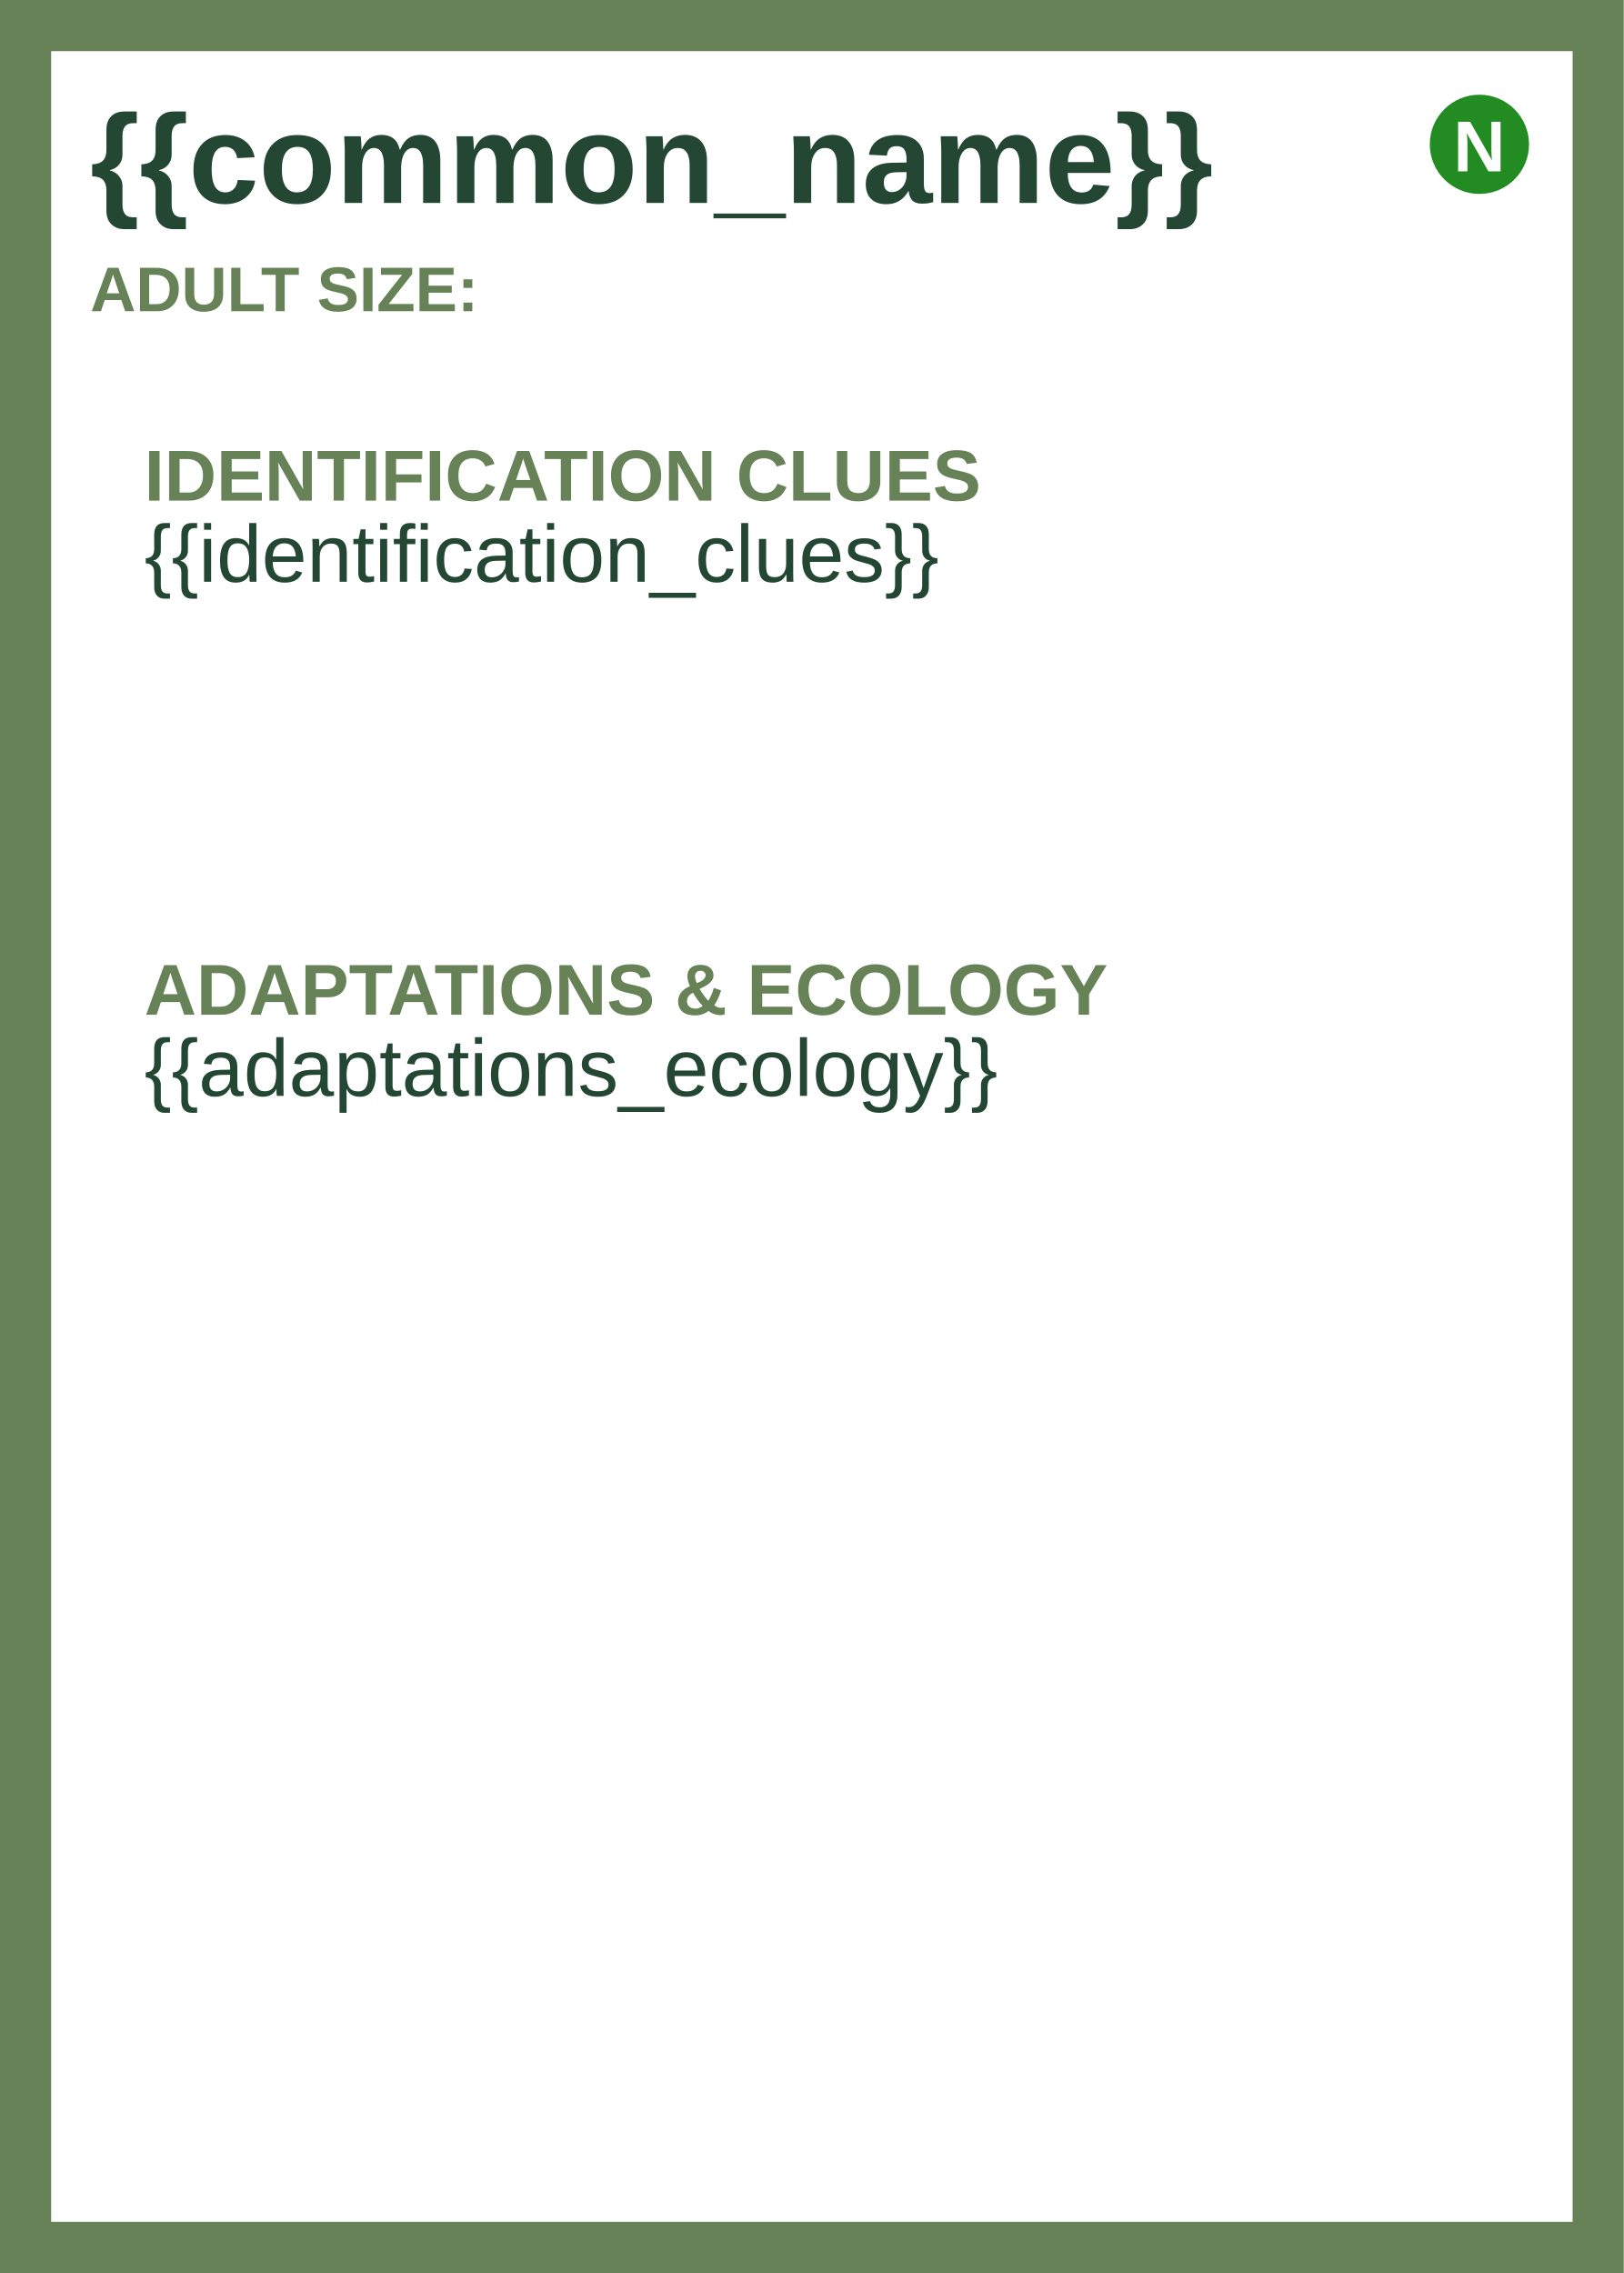
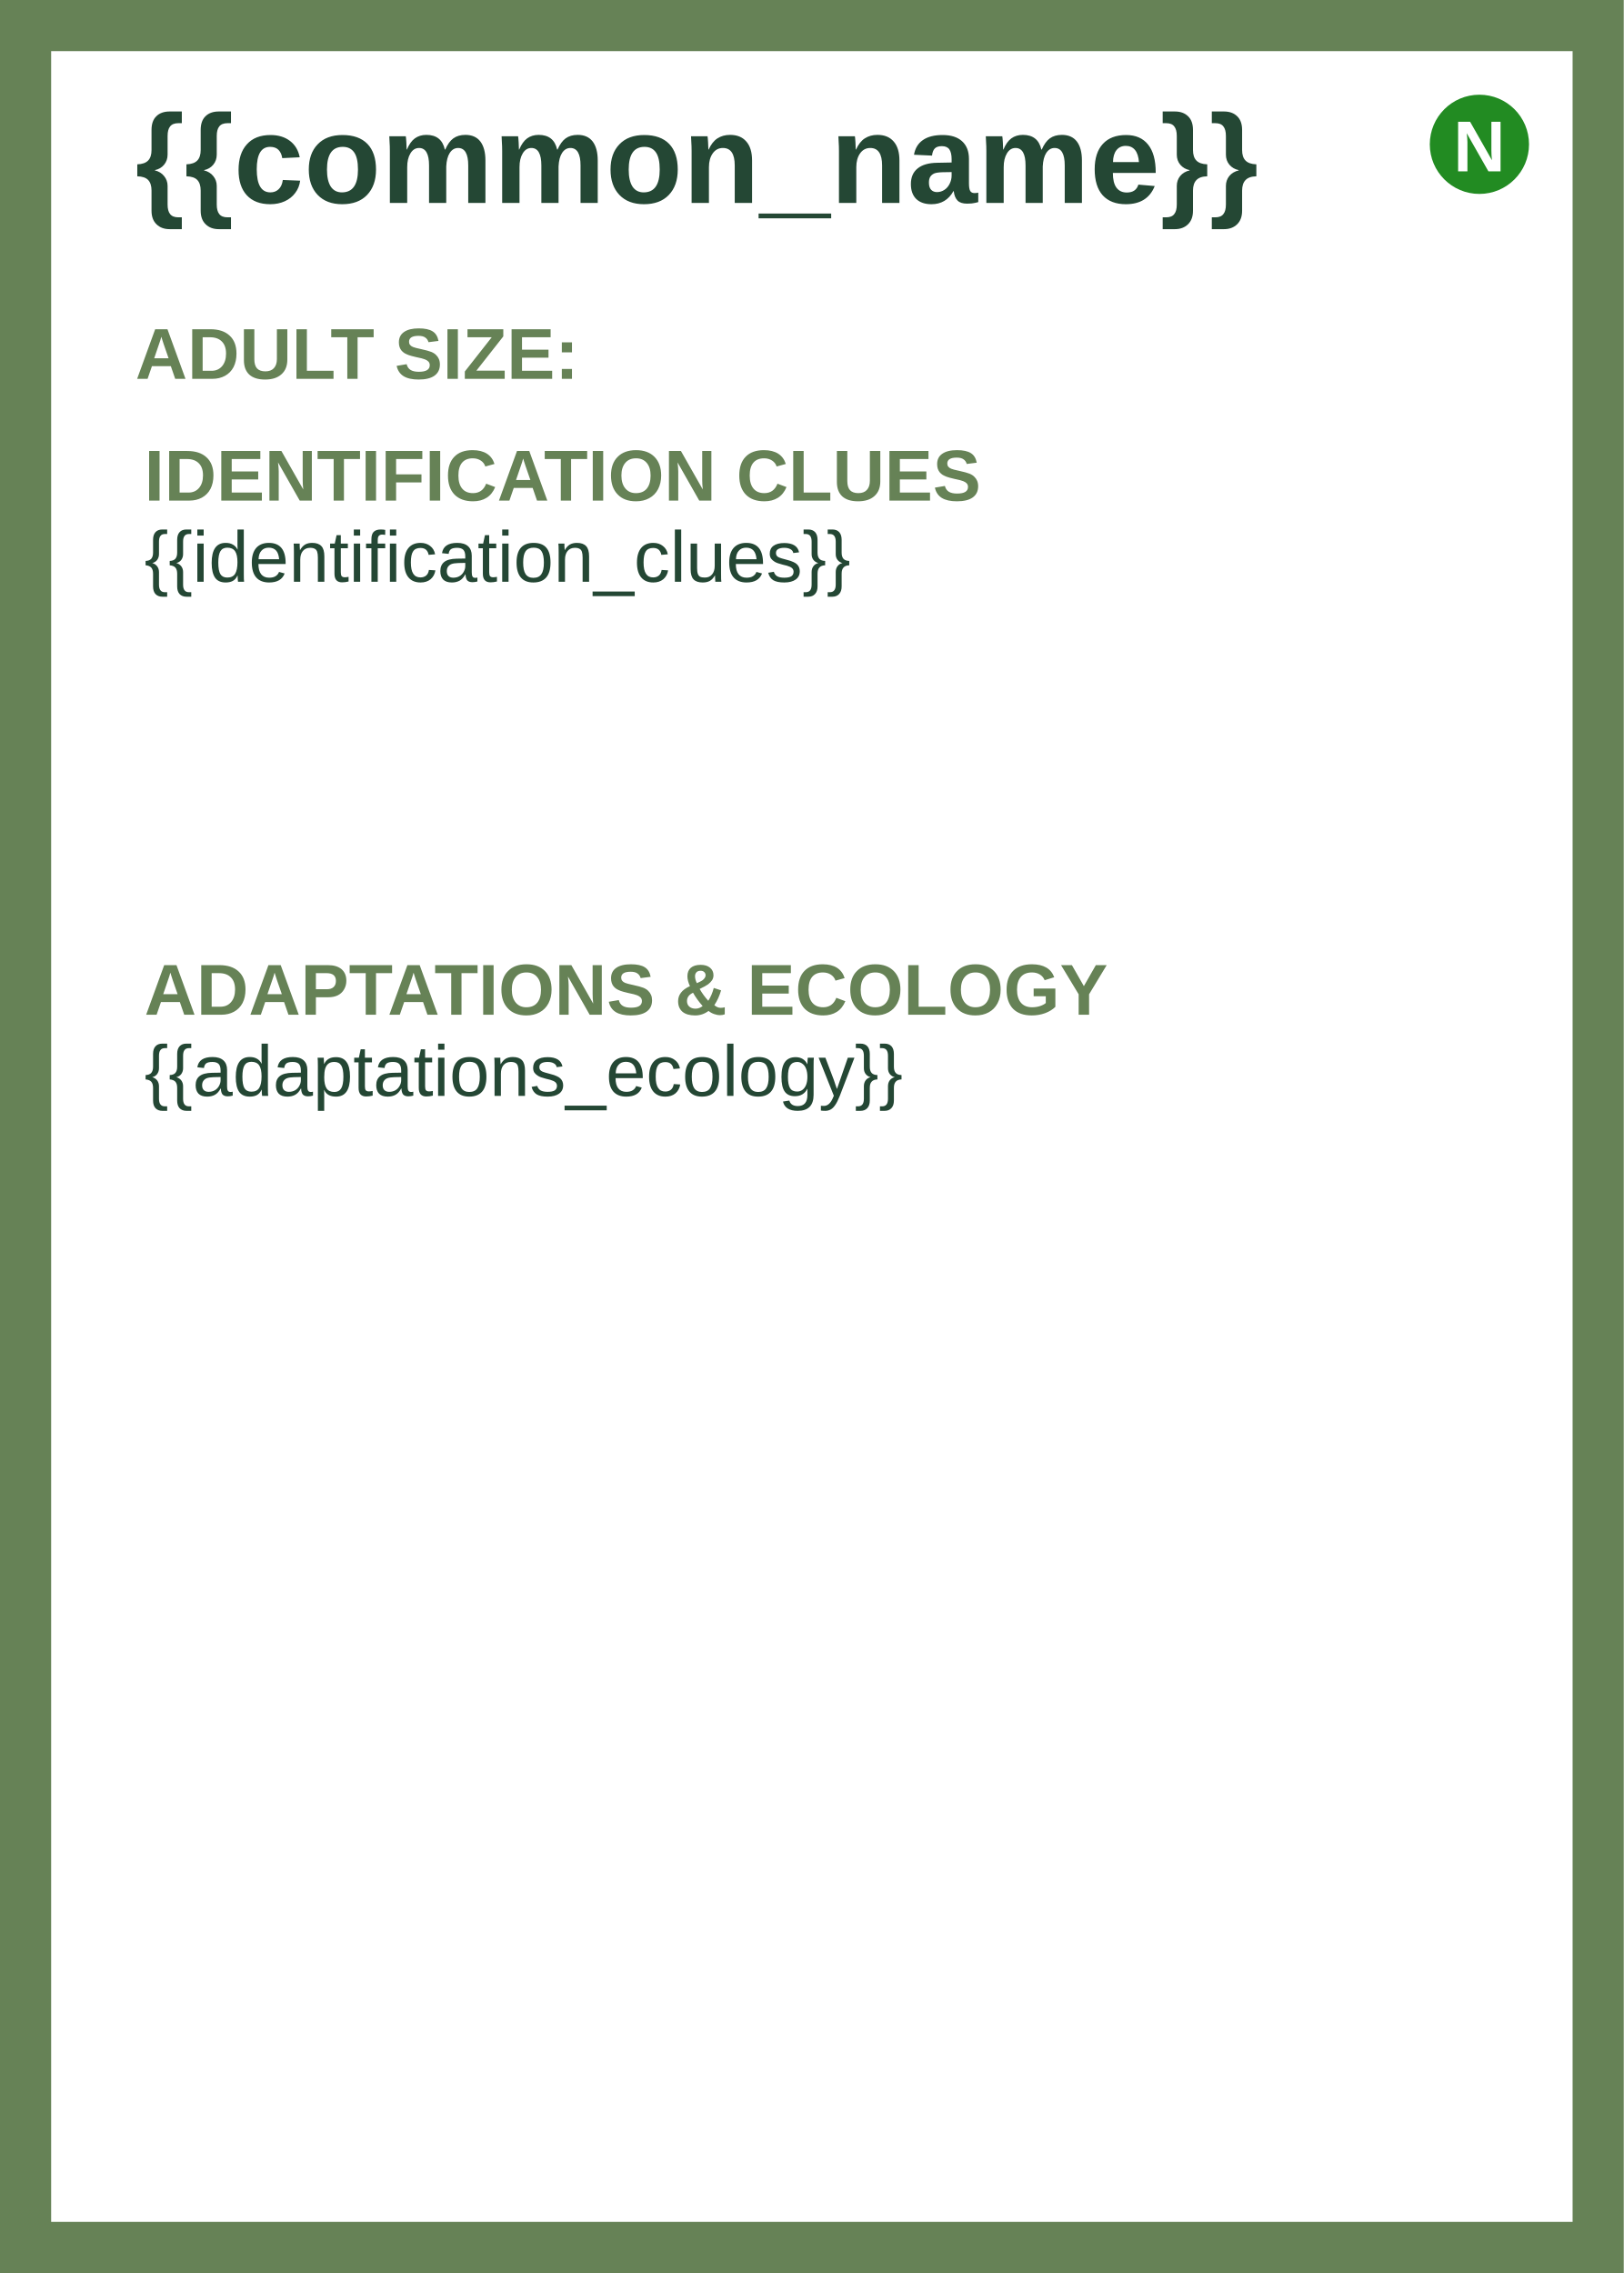
<svg xmlns="http://www.w3.org/2000/svg" width="2.5in" height="3.5in" viewBox="0 0 180 252" data-title="Field Guide — Back" data-template-version="6" font-family="Liberation Sans, sans-serif" version="1.1" id="svg4">
  <defs id="defs4" />
  <rect id="background" width="180" height="252" fill="#ffffff" data-builder-id="element-1-cev7xe" />
  <rect id="border" x="2.835" y="2.835" width="174.331" height="246.331" fill="none" stroke="#668256" data-color-stroke="accent" stroke-width="5.669" data-builder-id="element-2-zcsiwv" />
-   <text id="common_name" data-field="common_name" data-label="Common name" data-width="148" data-lines="1" data-max-chars="50" data-required="true" x="16" y="30" font-size="9" font-weight="bold" fill="#244734" data-color-fill="text" style="font-size:14px" data-builder-id="element-4-tqfvta" transform="matrix(1 0 0 1 -6 -7.5)" data-fit="shrink">{{common_name}}</text>
-   <text x="16" y="34.5" font-size="7" font-weight="bold" fill="#668256" data-color-fill="accent" id="text2" style="font-size: 7px; font-weight: bold;" data-builder-id="element-5-9bkdyz" transform="matrix(1 0 0 1 -6 0)" data-label-text="ADULT SIZE:" data-inline-field="size" data-inline-label="Adult size" data-inline-prefix=" " data-inline-suffix="" data-width="160" data-lines="2" data-max-chars="70" data-line-spacing="1.2" data-fit="fit-box">ADULT SIZE:</text>
+   <text id="common_name" data-field="common_name" data-label="Common name" data-width="140" data-lines="1" data-max-chars="50" data-required="true" x="16" y="30" font-size="9" font-weight="bold" fill="#244734" data-color-fill="text" style="font-size:14px" data-builder-id="element-4-tqfvta" transform="matrix(1 0 0 1 -1 -7.5)" data-fit="shrink">{{common_name}}</text>
+   <text x="16" y="42" font-size="8" font-weight="bold" fill="#668256" data-color-fill="accent" id="text2" style="font-size: 8px; font-weight: bold;" data-builder-id="element-5-9bkdyz" transform="matrix(1 0 0 1 -1 0)" data-label-text="ADULT SIZE:" data-inline-field="size" data-inline-label="Adult size" data-inline-prefix=" " data-inline-suffix="" data-width="152" data-lines="2" data-max-chars="70" data-line-spacing="1.2" data-fit="fit-box" data-flow-after="common_name">ADULT SIZE:</text>
  <text x="16" y="55.5" font-size="5" font-weight="bold" fill="#668256" data-color-fill="accent" id="text3" style="font-size:8px" data-builder-id="element-7-kxmd1b" data-relative-gap="6" data-relative-to="text2" data-relative-position="below">IDENTIFICATION CLUES</text>
-   <text id="identification_clues" data-field="identification_clues" data-label="Identification clues" data-width="160" data-lines="6" data-max-chars="250" x="16" y="64.5" font-size="9" fill="#244734" data-color-fill="text" style="font-size: 9px;" data-builder-id="element-8-v9ms72" data-relative-gap="3" data-relative-to="text3" data-relative-position="below" data-line-spacing="1.0125" data-fit="wrap">{{identification_clues}}</text>
+   <text id="identification_clues" data-field="identification_clues" data-label="Identification clues" data-width="148" data-lines="5" data-max-chars="210" data-line-height="8.1" x="16" y="64.5" font-size="8" fill="#244734" data-color-fill="text" style="font-size:8px" data-builder-id="element-8-v9ms72" data-relative-gap="3" data-relative-to="text3" data-relative-position="below">{{identification_clues}}</text>
  <text x="16" y="112.5" font-size="5" font-weight="bold" fill="#668256" data-color-fill="accent" id="text4" style="font-size:8px" data-builder-id="element-9-1xg4pp" data-relative-gap="6" data-relative-to="identification_clues" data-relative-position="below">ADAPTATIONS &amp; ECOLOGY</text>
-   <text id="adaptations_ecology" data-field="adaptations_ecology" data-label="Adaptations &amp; Ecology" data-width="160" data-lines="6" data-max-chars="250" x="16" y="121.5" font-size="9" fill="#244734" data-color-fill="text" style="font-size: 9px;" data-builder-id="element-10-exlqzm" data-relative-gap="3" data-relative-to="text4" data-relative-position="below" data-line-spacing="1.0125" data-fit="wrap">{{adaptations_ecology}}</text>
-   <rect id="artwork" data-image="artwork" x="15.183" y="155.433" width="149.635" height="85.464" fill="#ffffff" style="stroke-width:1" data-builder-id="element-11-d1p1v8" transform="matrix(1.112141 0 0 1.112141 -10.09862 -22.28288)" />
+   <text id="adaptations_ecology" data-field="adaptations_ecology" data-label="Adaptations &amp; Ecology" data-width="148" data-lines="5" data-max-chars="230" data-line-height="8.1" x="16" y="121.5" font-size="8" fill="#244734" data-color-fill="text" style="font-size:8px" data-builder-id="element-10-exlqzm" data-relative-gap="3" data-relative-to="text4" data-relative-position="below">{{adaptations_ecology}}</text>
+   <rect id="artwork" data-image="artwork" x="15.183" y="155.433" width="149.635" height="85.464" fill="#ffffff" style="stroke-width:1" data-builder-id="element-11-d1p1v8" transform="matrix(1 0 0 1 0 5)" />
  <g id="native-badge" data-visible-if="native" aria-label="Native organism" data-builder-id="element-12-py797w" data-builder-group="true">
    <circle cx="164" cy="16" r="5.5" fill="#228b22" id="circle4" data-builder-id="element-13-utpulh" />
    <text id="native" data-field="native" data-input="checkbox" data-label="Native" data-checked-text="N" data-width="12" data-lines="1" data-max-chars="5" x="164" y="19" text-anchor="middle" font-size="8" font-weight="bold" fill="#ffffff" data-builder-id="element-14-k4nus4">N</text>
  </g>
</svg>
